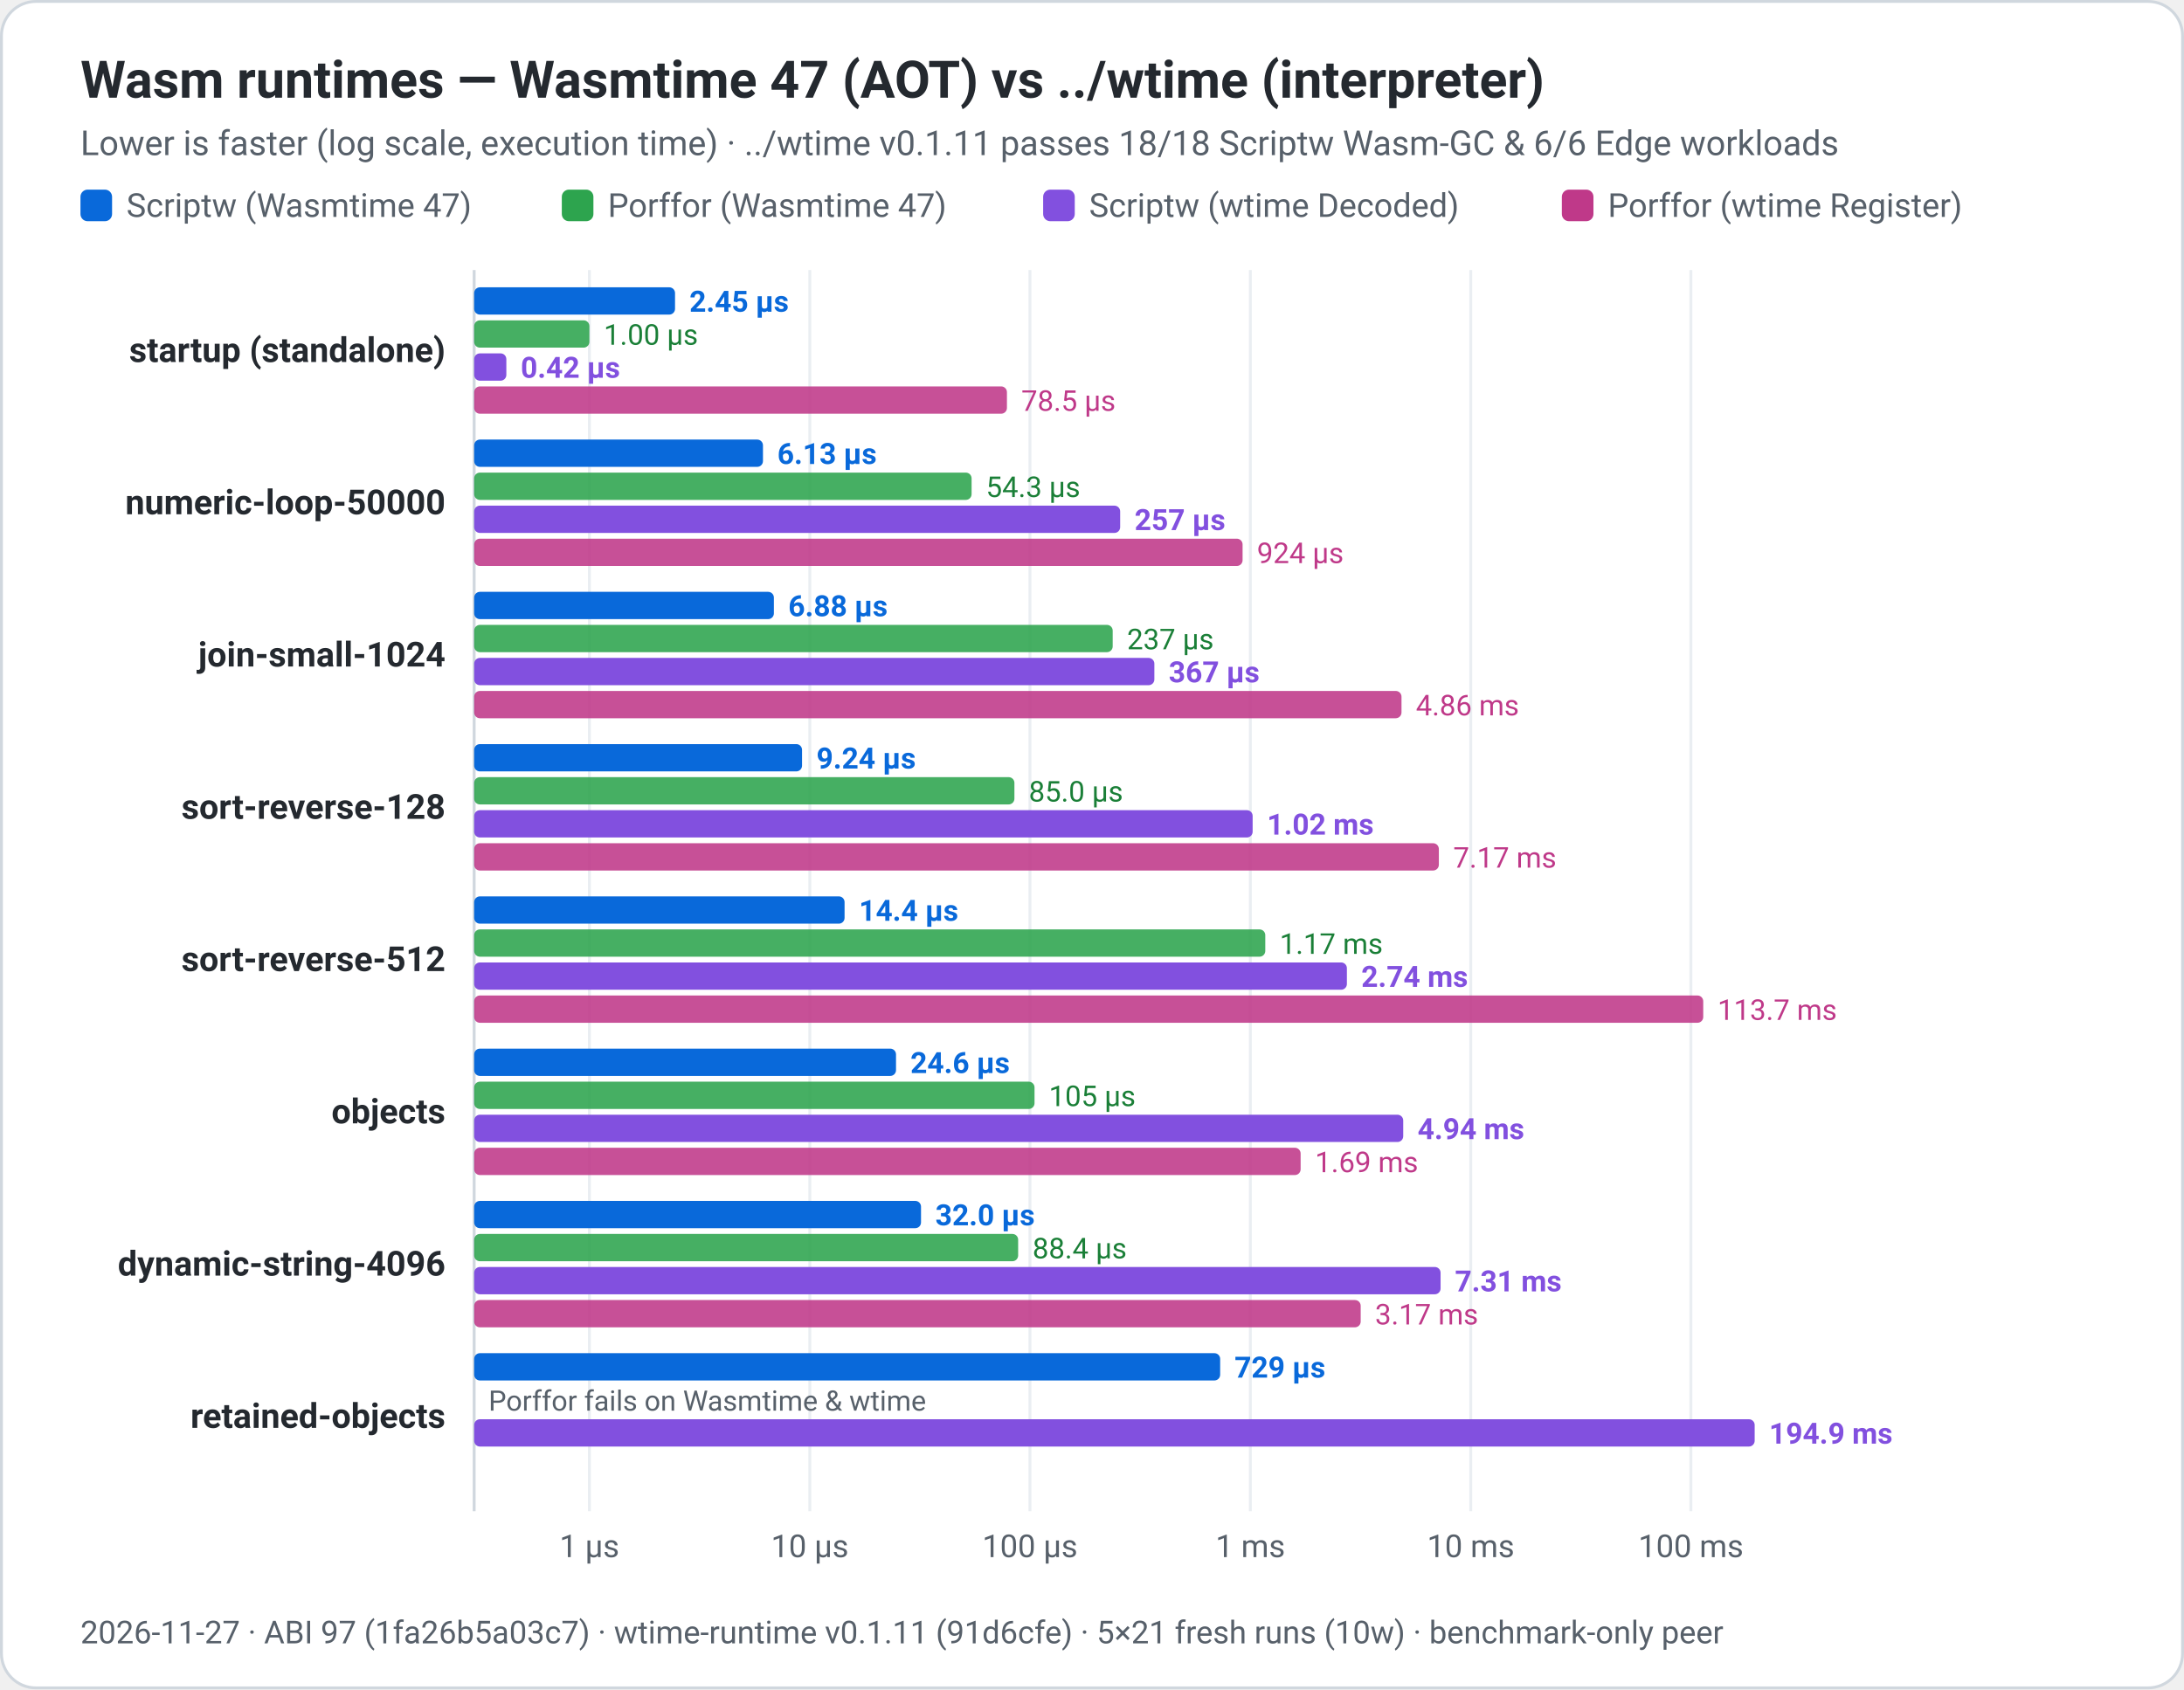
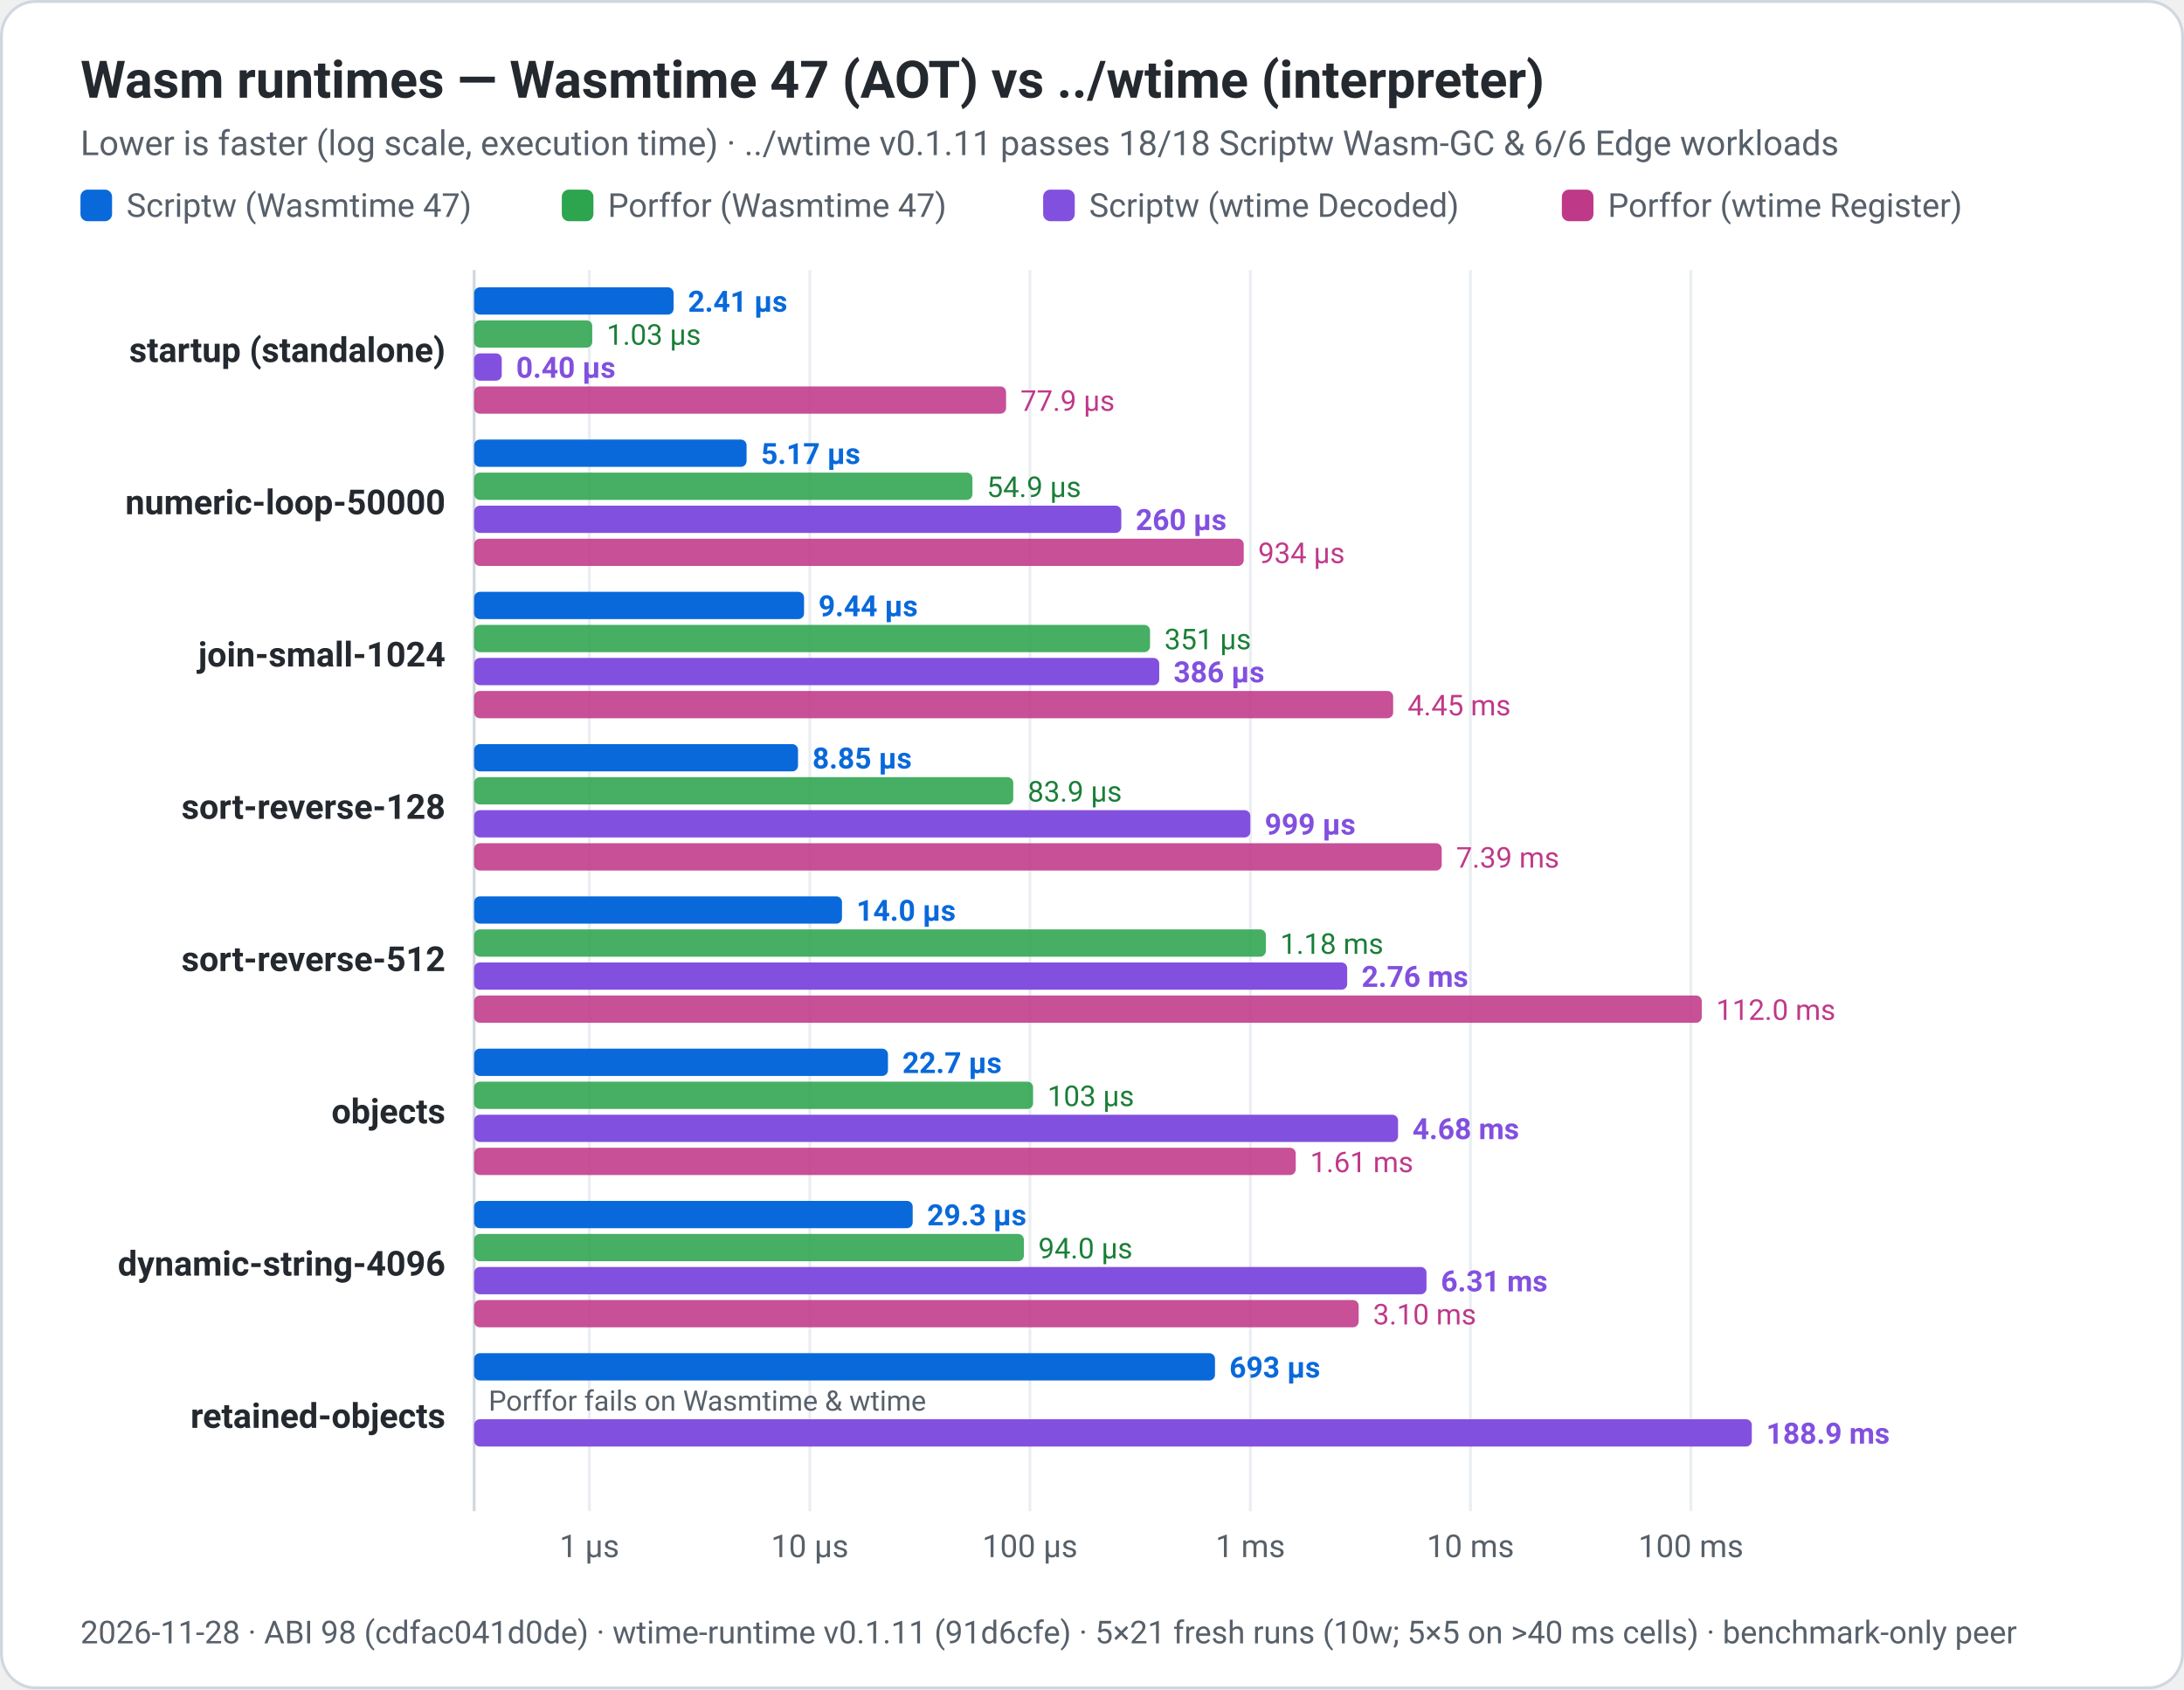
<svg xmlns="http://www.w3.org/2000/svg" width="760" height="588" viewBox="0 0 760 588" role="img" aria-labelledby="title desc">
  <rect x="0.5" y="0.5" width="759" height="587" rx="12" fill="#ffffff" stroke="#d0d7de" stroke-width="1" />
  <g font-family="system-ui, -apple-system, 'Segoe UI', Roboto, Helvetica, Arial, sans-serif" fill="#24292f">
    <text x="28" y="34" font-size="18" font-weight="650" fill="#24292f">Wasm runtimes — Wasmtime 47 (AOT) vs ../wtime (interpreter)</text>
    <text x="28" y="54" font-size="12" fill="#57606a">Lower is faster (log scale, execution time) · ../wtime v0.1.11 passes 18/18 Scriptw Wasm-GC &amp; 6/6 Edge workloads</text>
    <rect x="28.0" y="66" width="11" height="11" rx="2.5" fill="#0969da" />
    <text x="44.0" y="75.5" font-size="11.5" fill="#57606a">Scriptw (Wasmtime 47)</text>
    <rect x="195.5" y="66" width="11" height="11" rx="2.5" fill="#2da44e" />
    <text x="211.5" y="75.5" font-size="11.5" fill="#57606a">Porffor (Wasmtime 47)</text>
    <rect x="363.0" y="66" width="11" height="11" rx="2.5" fill="#8250df" />
    <text x="379.0" y="75.5" font-size="11.5" fill="#57606a">Scriptw (wtime Decoded)</text>
    <rect x="543.5" y="66" width="11" height="11" rx="2.5" fill="#bf3989" />
    <text x="559.5" y="75.5" font-size="11.5" fill="#57606a">Porffor (wtime Register)</text>
    <line x1="205.1" y1="94" x2="205.1" y2="526" stroke="#eaeef2" stroke-width="1" />
    <text x="205.1" y="542" text-anchor="middle" font-size="11" fill="#57606a">1 µs</text>
    <line x1="281.8" y1="94" x2="281.8" y2="526" stroke="#eaeef2" stroke-width="1" />
    <text x="281.8" y="542" text-anchor="middle" font-size="11" fill="#57606a">10 µs</text>
    <line x1="358.4" y1="94" x2="358.4" y2="526" stroke="#eaeef2" stroke-width="1" />
    <text x="358.4" y="542" text-anchor="middle" font-size="11" fill="#57606a">100 µs</text>
    <line x1="435.1" y1="94" x2="435.1" y2="526" stroke="#eaeef2" stroke-width="1" />
    <text x="435.1" y="542" text-anchor="middle" font-size="11" fill="#57606a">1 ms</text>
-     <line x1="511.8" y1="94" x2="511.8" y2="526" stroke="#eaeef2" stroke-width="1" />
-     <text x="511.8" y="542" text-anchor="middle" font-size="11" fill="#57606a">10 ms</text>
+     <line x1="511.7" y1="94" x2="511.7" y2="526" stroke="#eaeef2" stroke-width="1" />
+     <text x="511.7" y="542" text-anchor="middle" font-size="11" fill="#57606a">10 ms</text>
    <line x1="588.4" y1="94" x2="588.4" y2="526" stroke="#eaeef2" stroke-width="1" />
    <text x="588.4" y="542" text-anchor="middle" font-size="11" fill="#57606a">100 ms</text>
    <line x1="165.0" y1="94" x2="165.0" y2="526" stroke="#d0d7de" stroke-width="1" />
    <text x="155" y="126" text-anchor="end" font-size="12" font-weight="600">startup (standalone)</text>
-     <rect x="165.0" y="100" width="69.9" height="9.5" rx="2" fill="#0969da" />
-     <text x="239.9" y="108.5" font-size="10.2" font-weight="650" fill="#0969da">2.45 µs</text>
-     <rect x="165.0" y="111.5" width="40.1" height="9.5" rx="2" fill="#2da44e" opacity="0.88" />
-     <text x="210.1" y="120" font-size="10" fill="#1a7f37">1.00 µs</text>
-     <rect x="165.0" y="123" width="11.2" height="9.5" rx="2" fill="#8250df" />
-     <text x="181.2" y="131.5" font-size="10.2" font-weight="600" fill="#8250df">0.42 µs</text>
-     <rect x="165.0" y="134.5" width="185.4" height="9.5" rx="2" fill="#bf3989" opacity="0.88" />
-     <text x="355.4" y="143" font-size="10" fill="#bf3989">78.5 µs</text>
+     <rect x="165.0" y="100" width="69.4" height="9.5" rx="2" fill="#0969da" />
+     <text x="239.4" y="108.5" font-size="10.2" font-weight="650" fill="#0969da">2.41 µs</text>
+     <rect x="165.0" y="111.5" width="41.1" height="9.5" rx="2" fill="#2da44e" opacity="0.88" />
+     <text x="211.1" y="120" font-size="10" fill="#1a7f37">1.03 µs</text>
+     <rect x="165.0" y="123" width="9.6" height="9.5" rx="2" fill="#8250df" />
+     <text x="179.6" y="131.5" font-size="10.2" font-weight="600" fill="#8250df">0.40 µs</text>
+     <rect x="165.0" y="134.5" width="185.1" height="9.5" rx="2" fill="#bf3989" opacity="0.88" />
+     <text x="355.1" y="143" font-size="10" fill="#bf3989">77.9 µs</text>
    <text x="155" y="179" text-anchor="end" font-size="12" font-weight="600">numeric-loop-50000</text>
-     <rect x="165.0" y="153" width="100.5" height="9.5" rx="2" fill="#0969da" />
-     <text x="270.5" y="161.5" font-size="10.2" font-weight="650" fill="#0969da">6.13 µs</text>
-     <rect x="165.0" y="164.5" width="173.1" height="9.5" rx="2" fill="#2da44e" opacity="0.88" />
-     <text x="343.1" y="173" font-size="10" fill="#1a7f37">54.3 µs</text>
-     <rect x="165.0" y="176" width="224.8" height="9.5" rx="2" fill="#8250df" />
-     <text x="394.8" y="184.5" font-size="10.2" font-weight="600" fill="#8250df">257 µs</text>
-     <rect x="165.0" y="187.5" width="267.4" height="9.5" rx="2" fill="#bf3989" opacity="0.88" />
-     <text x="437.4" y="196" font-size="10" fill="#bf3989">924 µs</text>
+     <rect x="165.0" y="153" width="94.8" height="9.5" rx="2" fill="#0969da" />
+     <text x="264.8" y="161.5" font-size="10.2" font-weight="650" fill="#0969da">5.17 µs</text>
+     <rect x="165.0" y="164.5" width="173.4" height="9.5" rx="2" fill="#2da44e" opacity="0.88" />
+     <text x="343.4" y="173" font-size="10" fill="#1a7f37">54.9 µs</text>
+     <rect x="165.0" y="176" width="225.2" height="9.5" rx="2" fill="#8250df" />
+     <text x="395.2" y="184.5" font-size="10.2" font-weight="600" fill="#8250df">260 µs</text>
+     <rect x="165.0" y="187.5" width="267.8" height="9.5" rx="2" fill="#bf3989" opacity="0.88" />
+     <text x="437.8" y="196" font-size="10" fill="#bf3989">934 µs</text>
    <text x="155" y="232" text-anchor="end" font-size="12" font-weight="600">join-small-1024</text>
-     <rect x="165.0" y="206" width="104.3" height="9.5" rx="2" fill="#0969da" />
-     <text x="274.3" y="214.5" font-size="10.2" font-weight="650" fill="#0969da">6.88 µs</text>
-     <rect x="165.0" y="217.5" width="222.2" height="9.5" rx="2" fill="#2da44e" opacity="0.88" />
-     <text x="392.2" y="226" font-size="10" fill="#1a7f37">237 µs</text>
-     <rect x="165.0" y="229" width="236.7" height="9.5" rx="2" fill="#8250df" />
-     <text x="406.7" y="237.5" font-size="10.2" font-weight="600" fill="#8250df">367 µs</text>
-     <rect x="165.0" y="240.5" width="322.7" height="9.5" rx="2" fill="#bf3989" opacity="0.88" />
-     <text x="492.7" y="249" font-size="10" fill="#bf3989">4.86 ms</text>
+     <rect x="165.0" y="206" width="114.8" height="9.5" rx="2" fill="#0969da" />
+     <text x="284.8" y="214.5" font-size="10.2" font-weight="650" fill="#0969da">9.44 µs</text>
+     <rect x="165.0" y="217.5" width="235.2" height="9.5" rx="2" fill="#2da44e" opacity="0.88" />
+     <text x="405.2" y="226" font-size="10" fill="#1a7f37">351 µs</text>
+     <rect x="165.0" y="229" width="238.4" height="9.5" rx="2" fill="#8250df" />
+     <text x="408.4" y="237.5" font-size="10.2" font-weight="600" fill="#8250df">386 µs</text>
+     <rect x="165.0" y="240.5" width="319.8" height="9.5" rx="2" fill="#bf3989" opacity="0.88" />
+     <text x="489.8" y="249" font-size="10" fill="#bf3989">4.45 ms</text>
    <text x="155" y="285" text-anchor="end" font-size="12" font-weight="600">sort-reverse-128</text>
-     <rect x="165.0" y="259" width="114.1" height="9.5" rx="2" fill="#0969da" />
-     <text x="284.1" y="267.5" font-size="10.2" font-weight="650" fill="#0969da">9.24 µs</text>
-     <rect x="165.0" y="270.5" width="188.0" height="9.5" rx="2" fill="#2da44e" opacity="0.88" />
-     <text x="358.0" y="279" font-size="10" fill="#1a7f37">85.0 µs</text>
-     <rect x="165.0" y="282" width="270.9" height="9.5" rx="2" fill="#8250df" />
-     <text x="440.9" y="290.5" font-size="10.2" font-weight="600" fill="#8250df">1.02 ms</text>
-     <rect x="165.0" y="293.5" width="335.7" height="9.5" rx="2" fill="#bf3989" opacity="0.88" />
-     <text x="505.7" y="302" font-size="10" fill="#bf3989">7.17 ms</text>
+     <rect x="165.0" y="259" width="112.7" height="9.5" rx="2" fill="#0969da" />
+     <text x="282.7" y="267.5" font-size="10.2" font-weight="650" fill="#0969da">8.85 µs</text>
+     <rect x="165.0" y="270.5" width="187.6" height="9.5" rx="2" fill="#2da44e" opacity="0.88" />
+     <text x="357.6" y="279" font-size="10" fill="#1a7f37">83.9 µs</text>
+     <rect x="165.0" y="282" width="270.1" height="9.5" rx="2" fill="#8250df" />
+     <text x="440.1" y="290.5" font-size="10.2" font-weight="600" fill="#8250df">999 µs</text>
+     <rect x="165.0" y="293.5" width="336.7" height="9.5" rx="2" fill="#bf3989" opacity="0.88" />
+     <text x="506.7" y="302" font-size="10" fill="#bf3989">7.39 ms</text>
    <text x="155" y="338" text-anchor="end" font-size="12" font-weight="600">sort-reverse-512</text>
-     <rect x="165.0" y="312" width="128.9" height="9.5" rx="2" fill="#0969da" />
-     <text x="298.9" y="320.5" font-size="10.2" font-weight="650" fill="#0969da">14.4 µs</text>
-     <rect x="165.0" y="323.5" width="275.3" height="9.5" rx="2" fill="#2da44e" opacity="0.88" />
-     <text x="445.3" y="332" font-size="10" fill="#1a7f37">1.17 ms</text>
-     <rect x="165.0" y="335" width="303.7" height="9.5" rx="2" fill="#8250df" />
-     <text x="473.7" y="343.5" font-size="10.2" font-weight="600" fill="#8250df">2.74 ms</text>
-     <rect x="165.0" y="346.5" width="427.7" height="9.5" rx="2" fill="#bf3989" opacity="0.88" />
-     <text x="597.7" y="355" font-size="10" fill="#bf3989">113.7 ms</text>
+     <rect x="165.0" y="312" width="128.0" height="9.5" rx="2" fill="#0969da" />
+     <text x="298.0" y="320.5" font-size="10.2" font-weight="650" fill="#0969da">14.0 µs</text>
+     <rect x="165.0" y="323.5" width="275.5" height="9.5" rx="2" fill="#2da44e" opacity="0.88" />
+     <text x="445.5" y="332" font-size="10" fill="#1a7f37">1.18 ms</text>
+     <rect x="165.0" y="335" width="303.8" height="9.5" rx="2" fill="#8250df" />
+     <text x="473.8" y="343.5" font-size="10.2" font-weight="600" fill="#8250df">2.76 ms</text>
+     <rect x="165.0" y="346.5" width="427.2" height="9.5" rx="2" fill="#bf3989" opacity="0.88" />
+     <text x="597.2" y="355" font-size="10" fill="#bf3989">112.0 ms</text>
    <text x="155" y="391" text-anchor="end" font-size="12" font-weight="600">objects</text>
-     <rect x="165.0" y="365" width="146.8" height="9.5" rx="2" fill="#0969da" />
-     <text x="316.8" y="373.5" font-size="10.2" font-weight="650" fill="#0969da">24.6 µs</text>
-     <rect x="165.0" y="376.5" width="195.0" height="9.5" rx="2" fill="#2da44e" opacity="0.88" />
-     <text x="365.0" y="385" font-size="10" fill="#1a7f37">105 µs</text>
-     <rect x="165.0" y="388" width="323.3" height="9.5" rx="2" fill="#8250df" />
-     <text x="493.3" y="396.5" font-size="10.2" font-weight="600" fill="#8250df">4.94 ms</text>
-     <rect x="165.0" y="399.5" width="287.6" height="9.5" rx="2" fill="#bf3989" opacity="0.88" />
-     <text x="457.6" y="408" font-size="10" fill="#bf3989">1.69 ms</text>
+     <rect x="165.0" y="365" width="144.0" height="9.5" rx="2" fill="#0969da" />
+     <text x="314.0" y="373.5" font-size="10.2" font-weight="650" fill="#0969da">22.7 µs</text>
+     <rect x="165.0" y="376.5" width="194.5" height="9.5" rx="2" fill="#2da44e" opacity="0.88" />
+     <text x="364.5" y="385" font-size="10" fill="#1a7f37">103 µs</text>
+     <rect x="165.0" y="388" width="321.5" height="9.5" rx="2" fill="#8250df" />
+     <text x="491.5" y="396.5" font-size="10.2" font-weight="600" fill="#8250df">4.68 ms</text>
+     <rect x="165.0" y="399.5" width="285.9" height="9.5" rx="2" fill="#bf3989" opacity="0.88" />
+     <text x="455.9" y="408" font-size="10" fill="#bf3989">1.61 ms</text>
    <text x="155" y="444" text-anchor="end" font-size="12" font-weight="600">dynamic-string-4096</text>
-     <rect x="165.0" y="418" width="155.5" height="9.5" rx="2" fill="#0969da" />
-     <text x="325.5" y="426.5" font-size="10.2" font-weight="650" fill="#0969da">32.0 µs</text>
-     <rect x="165.0" y="429.5" width="189.3" height="9.5" rx="2" fill="#2da44e" opacity="0.88" />
-     <text x="359.3" y="438" font-size="10" fill="#1a7f37">88.4 µs</text>
-     <rect x="165.0" y="441" width="336.3" height="9.5" rx="2" fill="#8250df" />
-     <text x="506.3" y="449.5" font-size="10.2" font-weight="600" fill="#8250df">7.31 ms</text>
-     <rect x="165.0" y="452.5" width="308.5" height="9.5" rx="2" fill="#bf3989" opacity="0.88" />
-     <text x="478.5" y="461" font-size="10" fill="#bf3989">3.17 ms</text>
+     <rect x="165.0" y="418" width="152.6" height="9.5" rx="2" fill="#0969da" />
+     <text x="322.6" y="426.5" font-size="10.2" font-weight="650" fill="#0969da">29.3 µs</text>
+     <rect x="165.0" y="429.5" width="191.3" height="9.5" rx="2" fill="#2da44e" opacity="0.88" />
+     <text x="361.3" y="438" font-size="10" fill="#1a7f37">94.0 µs</text>
+     <rect x="165.0" y="441" width="331.4" height="9.5" rx="2" fill="#8250df" />
+     <text x="501.4" y="449.5" font-size="10.2" font-weight="600" fill="#8250df">6.31 ms</text>
+     <rect x="165.0" y="452.5" width="307.8" height="9.5" rx="2" fill="#bf3989" opacity="0.88" />
+     <text x="477.8" y="461" font-size="10" fill="#bf3989">3.10 ms</text>
    <text x="155" y="497" text-anchor="end" font-size="12" font-weight="600">retained-objects</text>
-     <rect x="165.0" y="471" width="259.6" height="9.5" rx="2" fill="#0969da" />
-     <text x="429.6" y="479.5" font-size="10.2" font-weight="650" fill="#0969da">729 µs</text>
+     <rect x="165.0" y="471" width="257.8" height="9.5" rx="2" fill="#0969da" />
+     <text x="427.8" y="479.5" font-size="10.2" font-weight="650" fill="#0969da">693 µs</text>
    <text x="170.0" y="491" font-size="9.8" fill="#57606a">Porffor fails on Wasmtime &amp; wtime</text>
-     <rect x="165.0" y="494" width="445.6" height="9.5" rx="2" fill="#8250df" />
-     <text x="615.6" y="502.5" font-size="10.2" font-weight="600" fill="#8250df">194.9 ms</text>
-     <text x="28" y="572" font-size="11" fill="#57606a">2026-11-27 · ABI 97 (1fa26b5a03c7) · wtime-runtime v0.1.11 (91d6cfe) · 5×21 fresh runs (10w) · benchmark-only peer</text>
+     <rect x="165.0" y="494" width="444.6" height="9.5" rx="2" fill="#8250df" />
+     <text x="614.6" y="502.5" font-size="10.2" font-weight="600" fill="#8250df">188.9 ms</text>
+     <text x="28" y="572" font-size="11" fill="#57606a">2026-11-28 · ABI 98 (cdfac041d0de) · wtime-runtime v0.1.11 (91d6cfe) · 5×21 fresh runs (10w; 5×5 on &gt;40 ms cells) · benchmark-only peer</text>
  </g>
</svg>
